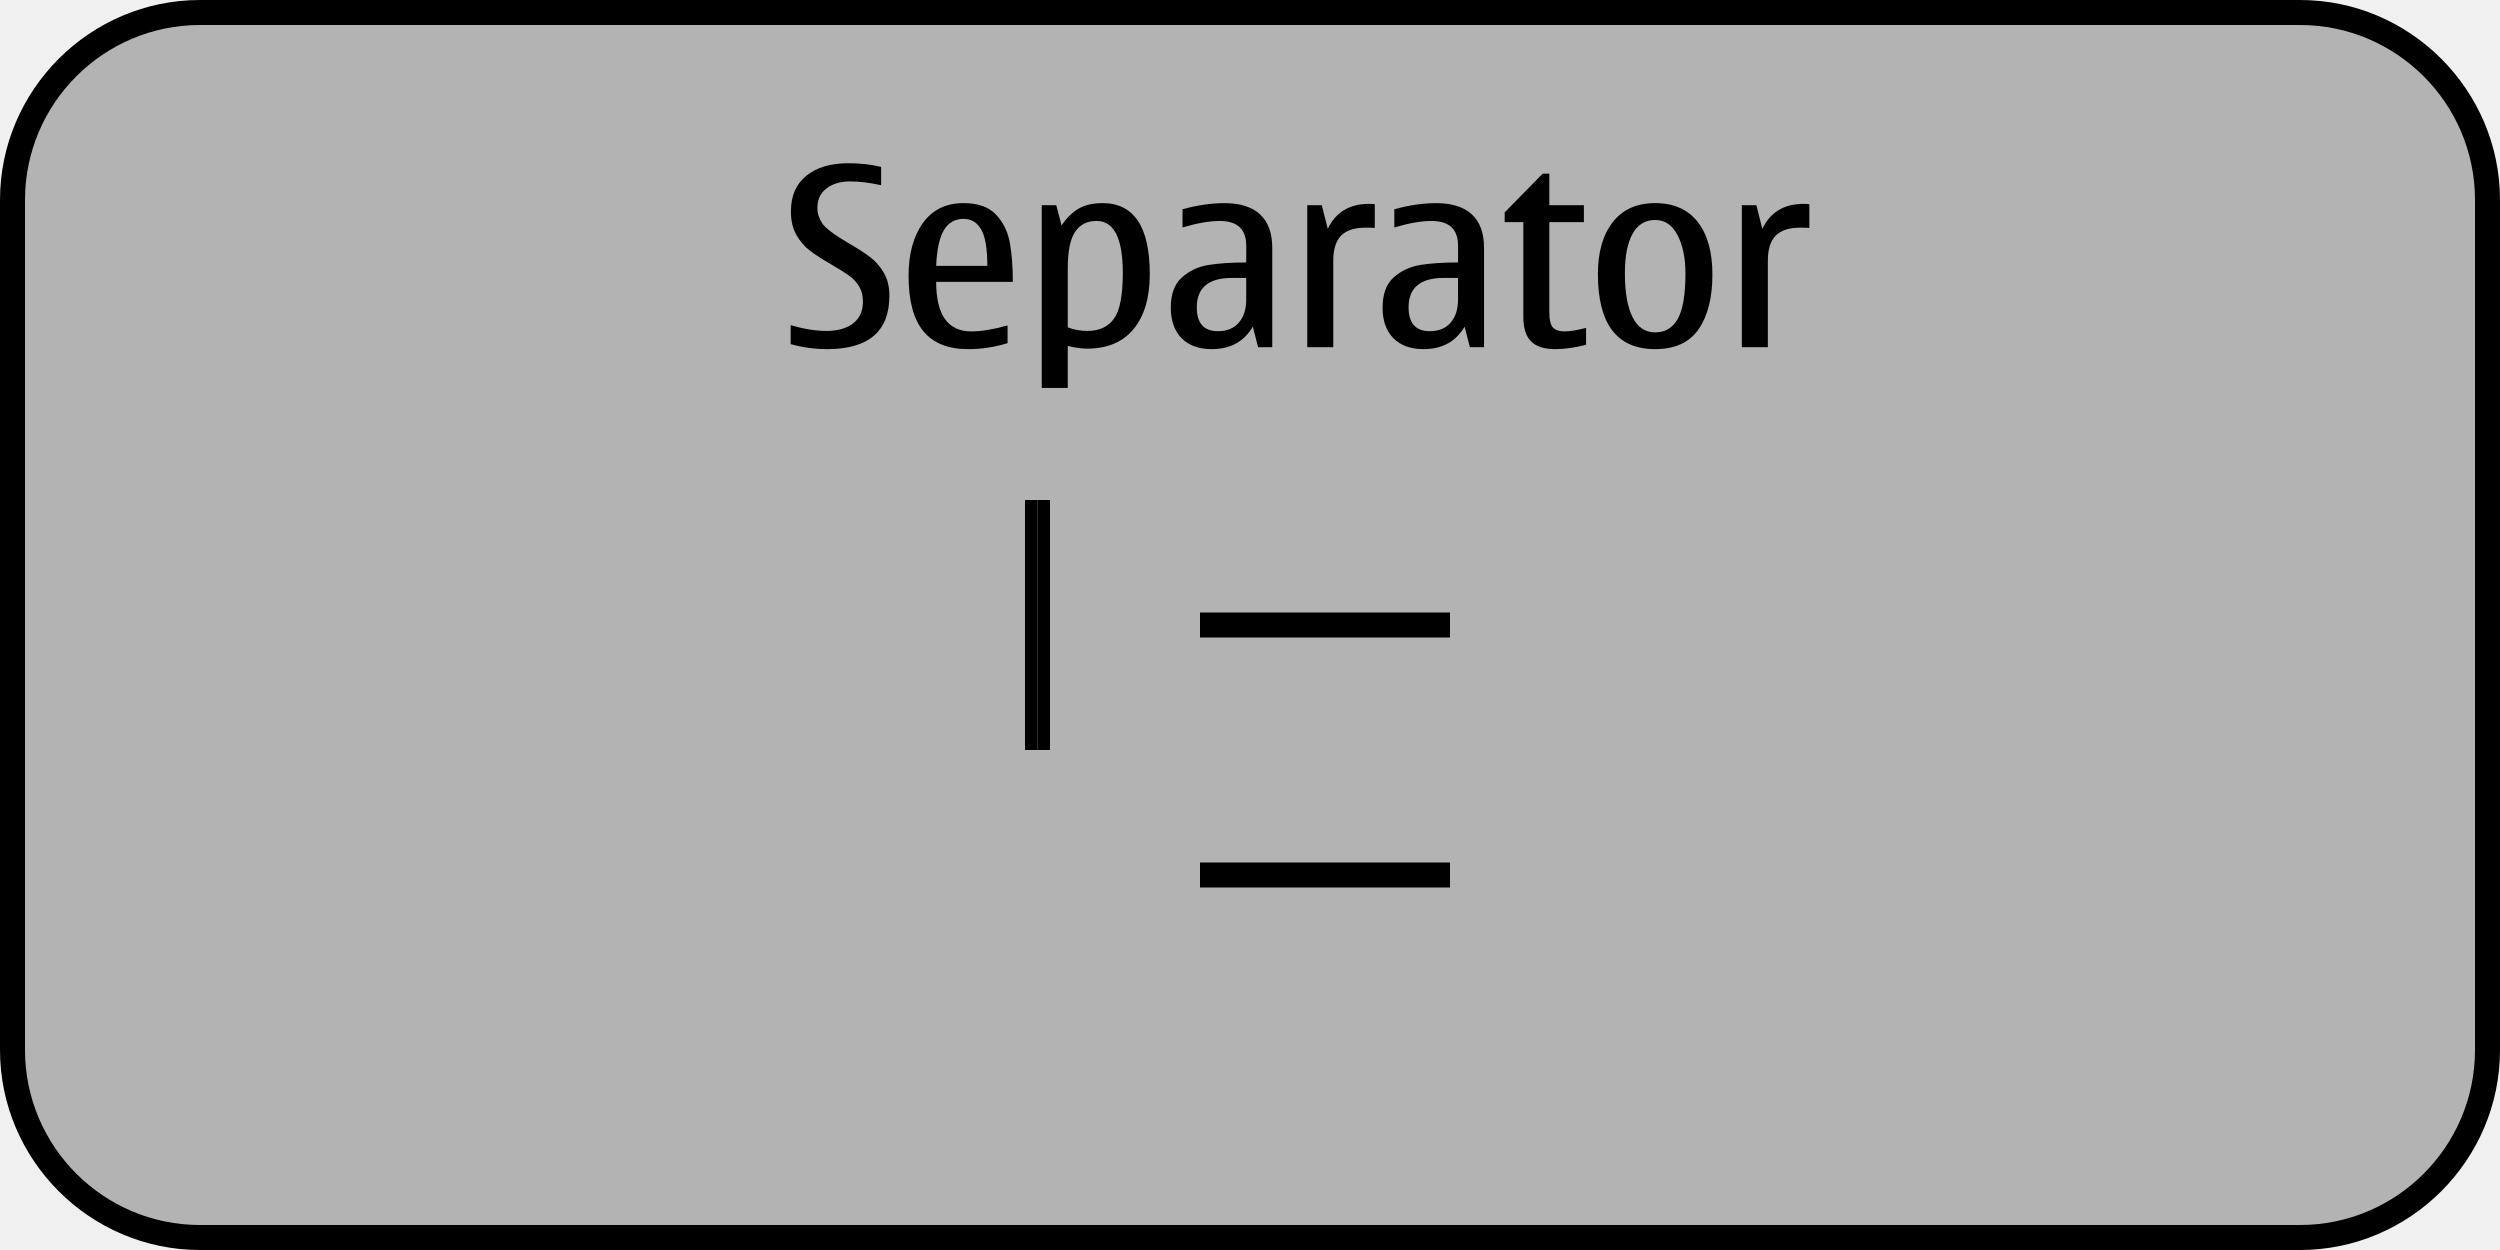
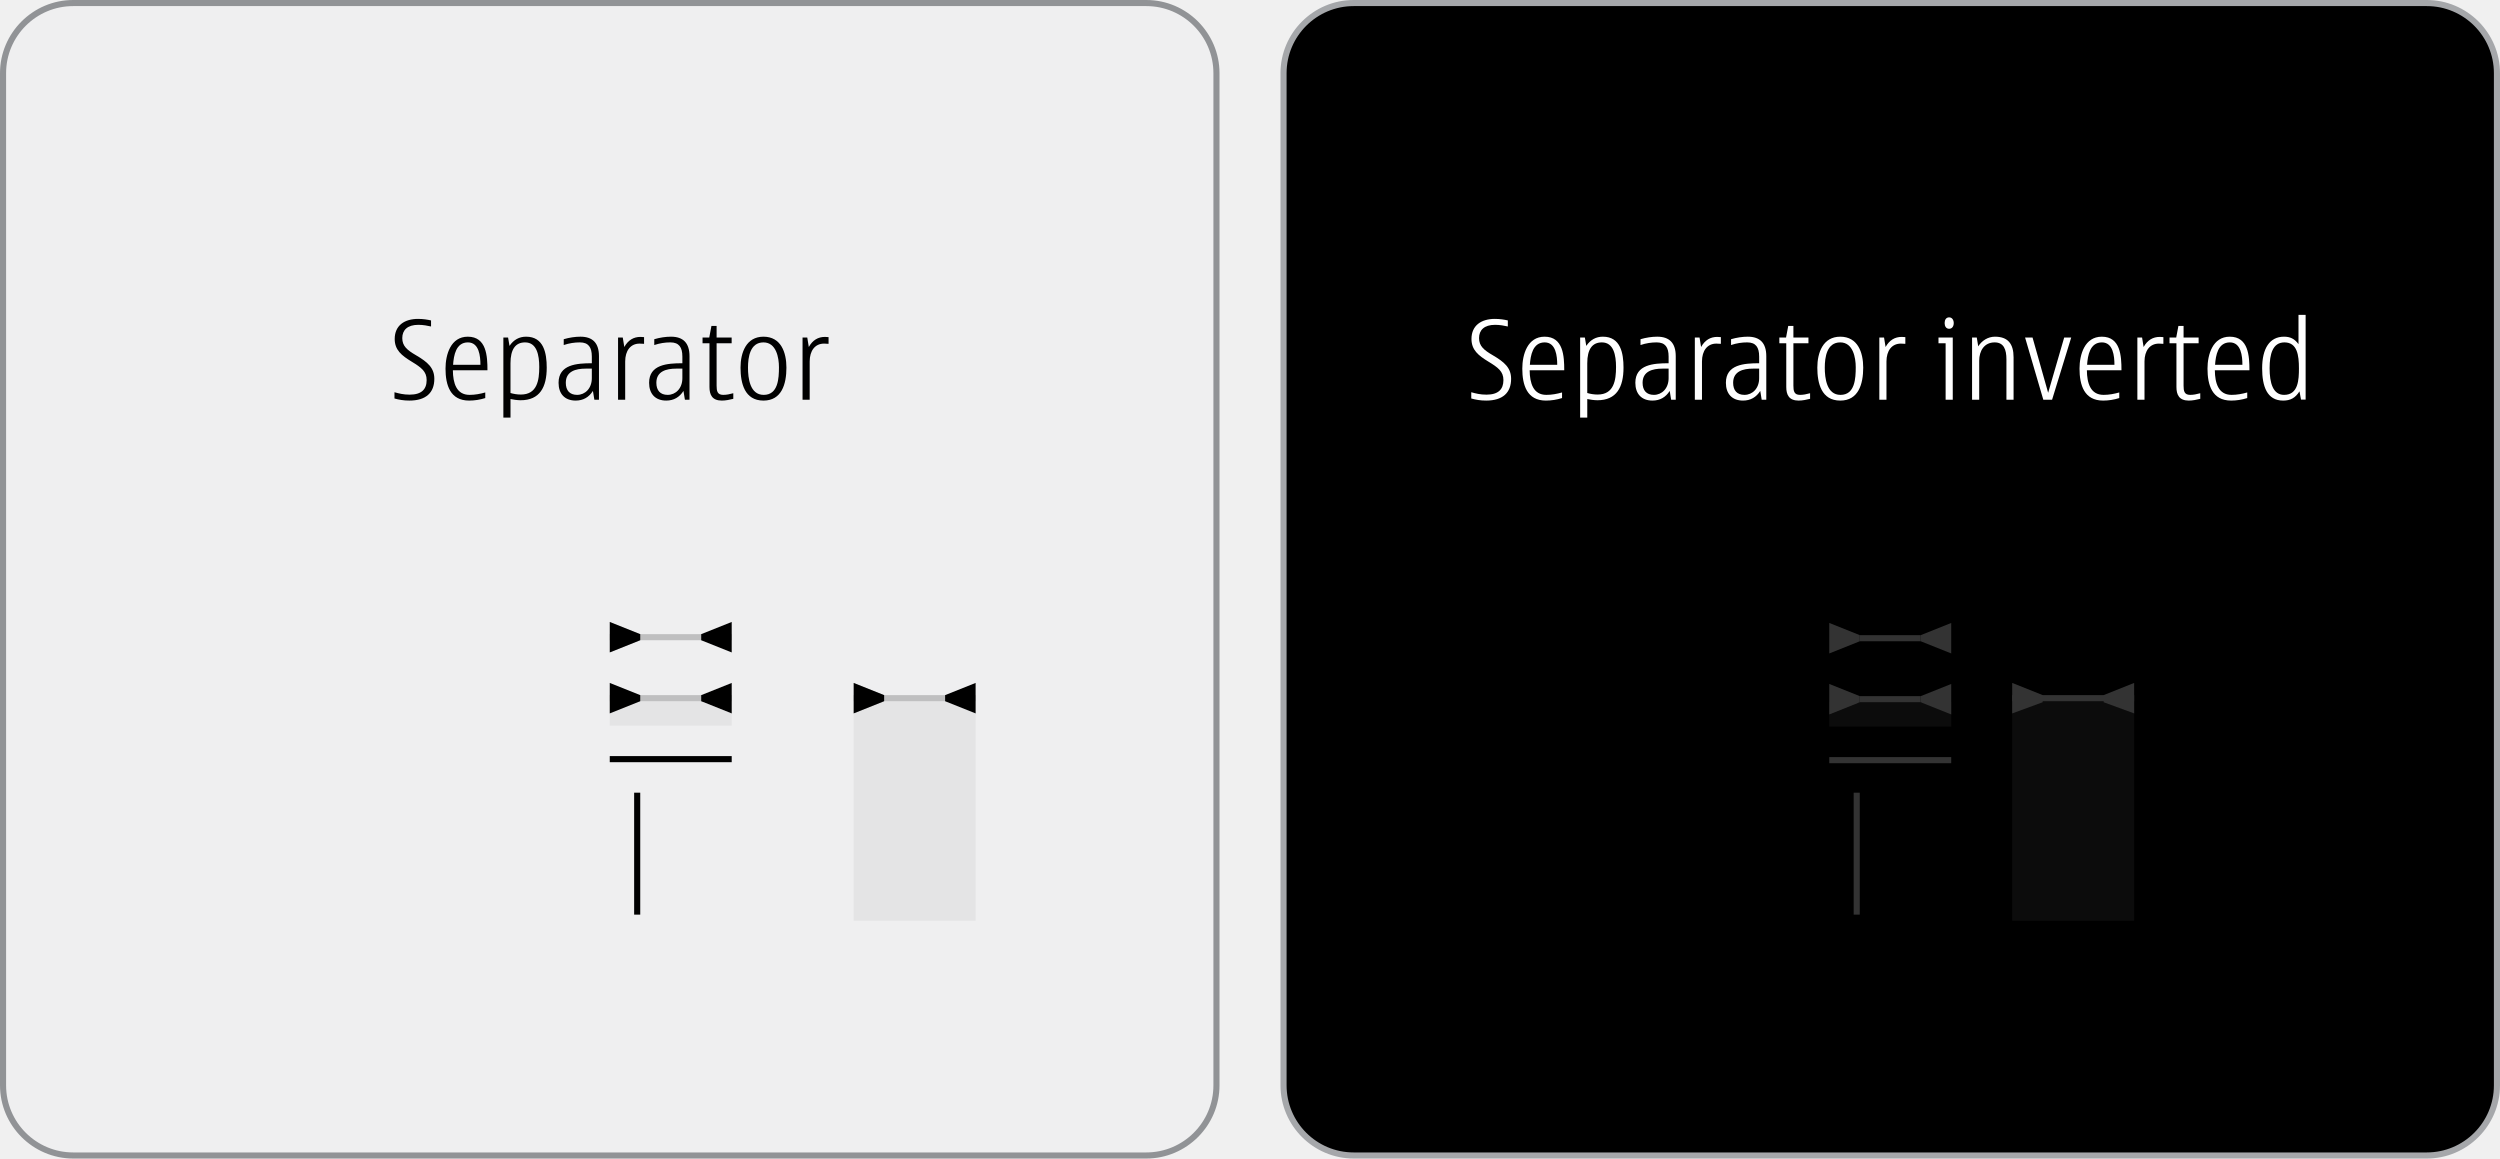
- <svg xmlns="http://www.w3.org/2000/svg" version="1.1" x="0px" y="0px" width="200px" height="100px" viewBox="0 0 200 100" style="enable-background:new 0 0 200 100;" xml:space="preserve" id="svg2">
-   <defs id="defs50" />
-   <g id="meegotouch-separator-layer">
- </g>
-   <g id="theme">
-     <g id="meegotouch-separator">
-       <g id="MeegoTouchSeparatorThemeTemplateHelper">
-         <g id="g8">
-           <path style="fill:#B3B3B3;" d="M16,99C7.729,99,1,92.271,1,84V16C1,7.729,7.729,1,16,1h168c8.271,0,15,6.729,15,15v68      c0,8.271-6.729,15-15,15H16z" id="path10" />
-           <g id="g12">
-             <path d="M184,2c7.72,0,14,6.28,14,14v68c0,7.72-6.28,14-14,14H16C8.28,98,2,91.72,2,84V16C2,8.28,8.28,2,16,2H184 M184,0H16       C7.2,0,0,7.2,0,16v68c0,8.8,7.2,16,16,16h168c8.8,0,16-7.2,16-16V16C200,7.2,192.8,0,184,0L184,0z" id="path14" />
-           </g>
+ <svg xmlns="http://www.w3.org/2000/svg" version="1.1" id="meegotouch-separator-layer" x="0px" y="0px" width="410px" height="190px" viewBox="0 0 410 190" style="enable-background:new 0 0 410 190;" xml:space="preserve">
+   <g id="meegotouch-separator">
+     <g id="_x23_SeparatorThemeHelper">
+       <g>
+         <path d="M222,189.5c-6.341,0-11.5-5.159-11.5-11.5V12c0-6.341,5.159-11.5,11.5-11.5h176c6.341,0,11.5,5.159,11.5,11.5v166     c0,6.341-5.159,11.5-11.5,11.5H222z" />
+         <g>
+           <path style="fill:#A5A7AA;" d="M398,1c6.065,0,11,4.935,11,11v166c0,6.065-4.935,11-11,11H222c-6.065,0-11-4.935-11-11V12      c0-6.065,4.935-11,11-11H398 M398,0H222c-6.6,0-12,5.4-12,12v166c0,6.6,5.4,12,12,12h176c6.6,0,12-5.4,12-12V12      C410,5.4,404.6,0,398,0L398,0z" />
        </g>
-         <path d="M66.173,27.93c-0.977,0-1.95-0.133-2.92-0.4v-1.514c1.067,0.307,2.021,0.459,2.861,0.459     c0.898,0,1.609-0.201,2.134-0.605s0.786-0.982,0.786-1.738c0-0.482-0.103-0.891-0.308-1.226s-0.471-0.62-0.796-0.854     s-0.798-0.531-1.417-0.889c-0.734-0.424-1.315-0.799-1.742-1.128s-0.783-0.749-1.07-1.26c-0.285-0.511-0.429-1.132-0.429-1.86     c0-1.236,0.412-2.189,1.235-2.856s1.945-1.001,3.364-1.001c0.931,0,1.804,0.098,2.617,0.293v1.465     c-0.911-0.201-1.738-0.303-2.48-0.303c-0.774,0-1.404,0.188-1.89,0.562c-0.486,0.374-0.728,0.894-0.728,1.558     c0,0.43,0.129,0.84,0.386,1.23s0.955,0.918,2.095,1.582c0.742,0.43,1.326,0.807,1.753,1.133s0.788,0.742,1.084,1.25     s0.444,1.117,0.444,1.826C71.153,26.504,69.493,27.93,66.173,27.93z" id="path16" />
-         <path d="M80.606,26.035v1.416c-1.022,0.318-2.08,0.479-3.174,0.479c-1.589,0-2.776-0.479-3.565-1.436     c-0.787-0.957-1.181-2.432-1.181-4.424c0-1.752,0.38-3.159,1.143-4.224c0.762-1.064,1.849-1.597,3.262-1.597     c1.146,0,2.007,0.305,2.583,0.913s0.945,1.354,1.108,2.236s0.244,1.933,0.244,3.149h-6.133c0,1.322,0.234,2.312,0.703,2.974     s1.172,0.991,2.109,0.991C78.5,26.514,79.467,26.354,80.606,26.035z M74.894,21.27h4.092c0-1.373-0.163-2.344-0.488-2.91     s-0.794-0.85-1.406-0.85c-0.684,0-1.206,0.293-1.567,0.879S74.951,19.936,74.894,21.27z" id="path18" />
-         <path d="M84.503,16.416l0.42,1.621c0.41-0.605,0.866-1.055,1.367-1.348s1.14-0.439,1.914-0.439c1.257,0,2.2,0.474,2.831,1.421     c0.633,0.947,0.947,2.368,0.947,4.263c0,1.875-0.431,3.336-1.293,4.385s-2.104,1.572-3.726,1.572     c-0.43,0-0.944-0.072-1.543-0.215v3.359h-2.08V16.416H84.503z M85.421,21.494v4.697c0.501,0.189,1.028,0.283,1.582,0.283     c0.938,0,1.643-0.326,2.114-0.977s0.708-1.871,0.708-3.662c0-1.387-0.176-2.427-0.527-3.12s-0.876-1.04-1.572-1.04     c-0.755,0-1.328,0.291-1.719,0.874C85.615,19.133,85.421,20.113,85.421,21.494z" id="path20" />
-         <path d="M100.226,26.133c-0.703,1.197-1.797,1.797-3.281,1.797c-1.035,0-1.841-0.291-2.417-0.874s-0.864-1.397-0.864-2.446     c0-1.08,0.296-1.887,0.889-2.417s1.302-0.862,2.129-0.996s1.833-0.2,3.018-0.2v-1.338c0-1.322-0.706-1.982-2.119-1.982     c-0.813,0-1.807,0.172-2.979,0.518v-1.455c1.179-0.326,2.298-0.488,3.359-0.488c1.25,0,2.199,0.301,2.847,0.903     s0.972,1.489,0.972,2.661v7.959h-1.133L100.226,26.133z M99.698,22.236h-1.163c-0.93,0-1.628,0.197-2.094,0.591     s-0.698,0.981-0.698,1.763c0,0.639,0.142,1.115,0.425,1.431s0.708,0.474,1.274,0.474c0.716,0,1.271-0.229,1.665-0.684     s0.591-1.074,0.591-1.855V22.236z" id="path22" />
-         <path d="M105.743,16.416l0.479,1.895c0.632-1.334,1.731-2.002,3.301-2.002c0.208,0,0.361,0.01,0.459,0.029v1.895     c-0.163-0.014-0.407-0.02-0.732-0.02c-0.892,0-1.546,0.213-1.964,0.64c-0.416,0.427-0.624,1.093-0.624,1.997v6.924h-2.08V16.416     H105.743z" id="path24" />
-         <path d="M117.168,26.133c-0.703,1.197-1.796,1.797-3.28,1.797c-1.036,0-1.841-0.291-2.417-0.874s-0.864-1.397-0.864-2.446     c0-1.08,0.296-1.887,0.889-2.417s1.302-0.862,2.129-0.996s1.833-0.2,3.018-0.2v-1.338c0-1.322-0.706-1.982-2.119-1.982     c-0.813,0-1.807,0.172-2.979,0.518v-1.455c1.179-0.326,2.298-0.488,3.359-0.488c1.25,0,2.198,0.301,2.847,0.903     c0.647,0.603,0.972,1.489,0.972,2.661v7.959h-1.133L117.168,26.133z M116.642,22.236h-1.162c-0.931,0-1.63,0.197-2.095,0.591     c-0.467,0.394-0.698,0.981-0.698,1.763c0,0.639,0.142,1.115,0.425,1.431s0.707,0.474,1.273,0.474     c0.717,0,1.272-0.229,1.666-0.684s0.591-1.074,0.591-1.855V22.236z" id="path26" />
-         <path d="M124.425,27.93c-0.886,0-1.533-0.207-1.943-0.62s-0.615-1.073-0.615-1.978v-7.559h-1.494v-0.781l3.037-3.096h0.537v2.52     h2.764v1.357h-2.764v7.217c0,0.619,0.101,1.027,0.303,1.226s0.508,0.298,0.918,0.298c0.423,0,0.996-0.094,1.718-0.283v1.348     C126.014,27.812,125.193,27.93,124.425,27.93z" id="path28" />
-         <path d="M132.413,27.93c-1.53,0-2.676-0.502-3.438-1.504s-1.143-2.506-1.143-4.512c0-1.744,0.396-3.125,1.187-4.141     s1.922-1.523,3.394-1.523c1.484,0,2.618,0.502,3.403,1.504c0.784,1.002,1.177,2.402,1.177,4.199c0,1.85-0.366,3.307-1.099,4.375     S134.002,27.93,132.413,27.93z M132.413,26.592c0.801,0,1.404-0.363,1.812-1.089s0.611-1.942,0.611-3.647     c0-1.205-0.209-2.215-0.626-3.032s-1.016-1.226-1.797-1.226c-0.794,0-1.396,0.367-1.807,1.104s-0.615,1.787-0.615,3.154     c0,1.537,0.205,2.71,0.615,3.521S131.619,26.592,132.413,26.592z" id="path30" />
-         <path d="M140.509,16.416l0.479,1.895c0.632-1.334,1.731-2.002,3.301-2.002c0.208,0,0.361,0.01,0.459,0.029v1.895     c-0.163-0.014-0.407-0.02-0.733-0.02c-0.891,0-1.545,0.213-1.962,0.64s-0.625,1.093-0.625,1.997v6.924h-2.08V16.416H140.509z" id="path32" />
      </g>
-       <g id="meegotouch-separator-background-horizontal">
-         <rect x="96" y="47" style="fill:none;" width="20" height="6" id="rect35" />
-         <rect x="96" y="50" width="20" height="1" id="rect37" />
-         <rect x="96" y="49" width="20" height="1" id="rect39" />
+       <g>
+         <path style="fill:#EFEFF0;" d="M12,189.5c-6.341,0-11.5-5.159-11.5-11.5V12C0.5,5.659,5.659,0.5,12,0.5h176     c6.341,0,11.5,5.159,11.5,11.5v166c0,6.341-5.159,11.5-11.5,11.5H12z" />
+         <path style="fill:#919396;" d="M188,1c6.065,0,11,4.935,11,11v166c0,6.065-4.935,11-11,11H12c-6.065,0-11-4.935-11-11V12     C1,5.935,5.935,1,12,1H188 M188,0H12C5.4,0,0,5.4,0,12v166c0,6.6,5.4,12,12,12h176c6.6,0,12-5.4,12-12V12C200,5.4,194.6,0,188,0     L188,0z" />
      </g>
-       <g id="meegotouch-separator-background-vertical">
-         <rect x="80" y="40" style="fill:none;" width="6" height="20" id="rect42" />
-         <rect x="82" y="40" width="1" height="20" id="rect44" />
-         <rect x="83" y="40" width="1" height="20" id="rect46" />
+       <g>
+         <path style="fill:#FFFFFF;" d="M247.283,53.542c-0.596-0.126-1.262-0.27-2.09-0.27c-1.781,0-2.629,0.864-2.629,2.178     c0,1.296,0.793,1.963,2.252,2.809c1.908,1.117,3.006,2.07,3.006,3.871c0,2.269-1.367,3.565-4.086,3.565     c-0.973,0-1.729-0.144-2.449-0.342v-1.026c0.721,0.198,1.459,0.396,2.484,0.396c1.963,0,2.791-0.882,2.791-2.395     c0-1.422-0.9-2.07-2.467-3.025c-1.621-0.99-2.773-1.89-2.773-3.709c0-2.232,1.621-3.295,3.836-3.295     c0.828,0,1.584,0.126,2.125,0.252V53.542z" />
+         <path style="fill:#FFFFFF;" d="M256.176,65.282c-0.848,0.27-1.748,0.414-2.648,0.414c-3.113,0-3.871-2.557-3.871-5.24     c0-2.305,0.848-5.239,3.656-5.239c3.078,0,3.223,3.205,3.223,5.509h-5.672c0.018,2.125,0.594,4.033,2.736,4.033     c0.9,0,1.746-0.162,2.576-0.396V65.282z M255.383,59.826c0-1.387-0.199-3.673-2.053-3.673c-1.963,0-2.322,2.125-2.432,3.673     H255.383z" />
+         <path style="fill:#FFFFFF;" d="M260.15,56.729c0.686-1.027,1.621-1.513,2.719-1.513c2.9,0,3.387,2.701,3.387,5.078     c0,3.205-1.135,5.347-4.287,5.347c-0.467,0-1.295-0.108-1.656-0.198v3.043h-1.17V55.361h0.775L260.15,56.729z M260.312,64.454     c0.486,0.144,1.08,0.252,1.693,0.252c2.682,0,3.025-2.323,3.025-4.519c0-1.945-0.396-4.034-2.324-4.034     c-1.584,0-2.395,1.134-2.395,3.421V64.454z" />
+         <path style="fill:#FFFFFF;" d="M273.832,64.111c-0.648,1.026-1.584,1.584-2.826,1.584c-1.801,0-2.809-1.116-2.809-2.917     c0-3.006,2.988-3.205,5.455-3.205v-1.098c0-1.53-0.559-2.323-1.963-2.323c-0.863,0-1.729,0.126-2.646,0.433v-0.955     c0.918-0.27,1.873-0.414,2.736-0.414c2.018,0,3.043,1.044,3.043,3.205v7.13h-0.756L273.832,64.111z M272.625,60.456     c-1.602,0-3.24,0.432-3.24,2.323c0,1.243,0.631,1.98,1.855,1.98c1.314,0,2.412-1.062,2.412-2.736v-1.567H272.625z" />
+         <path style="fill:#FFFFFF;" d="M278.979,56.909c0.631-1.134,1.531-1.657,2.646-1.657c0.18,0,0.434,0.018,0.596,0.036v1.099     c-0.217-0.018-0.451-0.036-0.738-0.036c-1.477,0-2.359,1.152-2.359,2.935v6.266h-1.17V55.361h0.773L278.979,56.909z" />
+         <path style="fill:#FFFFFF;" d="M288.682,64.111c-0.648,1.026-1.584,1.584-2.826,1.584c-1.801,0-2.809-1.116-2.809-2.917     c0-3.006,2.988-3.205,5.455-3.205v-1.098c0-1.53-0.559-2.323-1.963-2.323c-0.863,0-1.729,0.126-2.646,0.433v-0.955     c0.918-0.27,1.873-0.414,2.736-0.414c2.018,0,3.043,1.044,3.043,3.205v7.13h-0.756L288.682,64.111z M287.477,60.456     c-1.604,0-3.242,0.432-3.242,2.323c0,1.243,0.631,1.98,1.855,1.98c1.314,0,2.412-1.062,2.412-2.736v-1.567H287.477z" />
+         <path style="fill:#FFFFFF;" d="M296.854,65.408c-0.541,0.144-1.26,0.288-1.873,0.288c-1.584,0-2.033-0.937-2.033-2.232v-7.167     h-1.135v-0.936h1.098l0.361-1.909h0.846v1.909h2.467v0.936h-2.467v6.95c0,0.864,0.107,1.512,1.08,1.512     c0.539,0,1.08-0.108,1.656-0.27V65.408z" />
+         <path style="fill:#FFFFFF;" d="M301.803,65.696c-3.096,0-3.762-2.845-3.762-5.401c0-2.467,0.936-5.078,3.762-5.078     c2.881,0,3.764,2.593,3.764,5.078C305.566,63.013,304.773,65.696,301.803,65.696z M301.803,56.153     c-2.195,0-2.539,2.413-2.539,4.142c0,1.71,0.307,4.465,2.576,4.465c2.377,0,2.502-2.701,2.502-4.537     C304.342,58.638,303.893,56.153,301.803,56.153z" />
+         <path style="fill:#FFFFFF;" d="M309.236,56.909c0.631-1.134,1.531-1.657,2.646-1.657c0.18,0,0.432,0.018,0.594,0.036v1.099     c-0.215-0.018-0.449-0.036-0.738-0.036c-1.475,0-2.357,1.152-2.357,2.935v6.266h-1.17V55.361h0.773L309.236,56.909z" />
+         <path style="fill:#FFFFFF;" d="M320.252,65.552h-1.17v-9.255h-1.17v-0.936h2.34V65.552z M319.658,53.92     c-0.504,0-0.738-0.432-0.738-0.937c0-0.522,0.234-0.936,0.738-0.936c0.486,0,0.756,0.432,0.756,0.936     C320.414,53.488,320.162,53.92,319.658,53.92z" />
+         <path style="fill:#FFFFFF;" d="M324.428,56.801c0.594-0.937,1.604-1.584,2.736-1.584c2.125,0,3.062,1.152,3.062,3.385v6.95     h-1.172v-6.626c0-1.603-0.432-2.773-1.926-2.773c-1.746,0-2.539,1.422-2.539,3.007v6.392h-1.17V55.361h0.773L324.428,56.801z" />
+         <path style="fill:#FFFFFF;" d="M339.676,55.361l-3.133,10.191h-1.441l-2.988-10.191h1.225l2.557,9.057l2.629-9.057H339.676z" />
+         <path style="fill:#FFFFFF;" d="M347.559,65.282c-0.846,0.27-1.746,0.414-2.646,0.414c-3.115,0-3.871-2.557-3.871-5.24     c0-2.305,0.846-5.239,3.656-5.239c3.078,0,3.223,3.205,3.223,5.509h-5.672c0.018,2.125,0.594,4.033,2.736,4.033     c0.9,0,1.746-0.162,2.574-0.396V65.282z M346.768,59.826c0-1.387-0.199-3.673-2.053-3.673c-1.963,0-2.322,2.125-2.432,3.673     H346.768z" />
+         <path style="fill:#FFFFFF;" d="M351.553,56.909c0.631-1.134,1.531-1.657,2.648-1.657c0.18,0,0.432,0.018,0.594,0.036v1.099     c-0.217-0.018-0.451-0.036-0.738-0.036c-1.477,0-2.359,1.152-2.359,2.935v6.266h-1.17V55.361h0.773L351.553,56.909z" />
+         <path style="fill:#FFFFFF;" d="M360.842,65.408c-0.539,0.144-1.26,0.288-1.871,0.288c-1.586,0-2.035-0.937-2.035-2.232v-7.167     h-1.135v-0.936h1.098l0.361-1.909h0.846v1.909h2.467v0.936h-2.467v6.95c0,0.864,0.107,1.512,1.08,1.512     c0.541,0,1.08-0.108,1.656-0.27V65.408z" />
+         <path style="fill:#FFFFFF;" d="M368.547,65.282c-0.846,0.27-1.746,0.414-2.646,0.414c-3.115,0-3.871-2.557-3.871-5.24     c0-2.305,0.846-5.239,3.654-5.239c3.08,0,3.223,3.205,3.223,5.509h-5.672c0.02,2.125,0.596,4.033,2.738,4.033     c0.9,0,1.746-0.162,2.574-0.396V65.282z M367.754,59.826c0-1.387-0.197-3.673-2.053-3.673c-1.961,0-2.322,2.125-2.43,3.673     H367.754z" />
+         <path style="fill:#FFFFFF;" d="M378.123,65.534h-0.756l-0.252-1.351c-0.686,1.081-1.477,1.513-2.684,1.513     c-2.646,0-3.439-2.34-3.439-5.293c0-3.259,1.225-5.186,3.584-5.186c1.025,0,1.729,0.342,2.377,1.224v-4.807h1.17V65.534z      M374.648,56.153c-1.928,0-2.432,1.927-2.432,4.231c0,2.413,0.541,4.375,2.377,4.375c2.34,0,2.432-2.502,2.432-4.357     C377.025,58.278,376.754,56.153,374.648,56.153z" />
      </g>
-       <g id="meegotouch-groupseparator-background-horizontal" transform="translate(0,20)">
-         <rect id="rect2862" height="6" width="20" style="fill:none" y="47" x="96" />
-         <rect id="rect2864" height="1" width="20" y="50" x="96" />
-         <rect id="rect2866" height="1" width="20" y="49" x="96" />
+       <g>
+         <path d="M70.69,53.542c-0.594-0.126-1.26-0.27-2.088-0.27c-1.783,0-2.629,0.864-2.629,2.178c0,1.296,0.792,1.963,2.25,2.809     c1.909,1.117,3.007,2.07,3.007,3.871c0,2.269-1.368,3.565-4.087,3.565c-0.972,0-1.729-0.144-2.449-0.342v-1.026     c0.72,0.198,1.458,0.396,2.485,0.396c1.962,0,2.791-0.882,2.791-2.395c0-1.422-0.9-2.07-2.467-3.025     c-1.621-0.99-2.772-1.89-2.772-3.709c0-2.232,1.62-3.295,3.835-3.295c0.828,0,1.584,0.126,2.125,0.252V53.542z" />
+         <path d="M79.582,65.282c-0.846,0.27-1.747,0.414-2.646,0.414c-3.115,0-3.871-2.557-3.871-5.24c0-2.305,0.846-5.239,3.655-5.239     c3.079,0,3.223,3.205,3.223,5.509h-5.672c0.018,2.125,0.594,4.033,2.737,4.033c0.9,0,1.747-0.162,2.575-0.396V65.282z      M78.79,59.826c0-1.387-0.198-3.673-2.053-3.673c-1.962,0-2.323,2.125-2.431,3.673H78.79z" />
+         <path d="M83.559,56.729c0.684-1.027,1.621-1.513,2.719-1.513c2.899,0,3.385,2.701,3.385,5.078c0,3.205-1.134,5.347-4.285,5.347     c-0.468,0-1.296-0.108-1.656-0.198v3.043h-1.17V55.361h0.774L83.559,56.729z M83.721,64.454c0.486,0.144,1.08,0.252,1.692,0.252     c2.683,0,3.025-2.323,3.025-4.519c0-1.945-0.396-4.034-2.323-4.034c-1.584,0-2.395,1.134-2.395,3.421V64.454z" />
+         <path d="M97.24,64.111c-0.648,1.026-1.585,1.584-2.827,1.584c-1.8,0-2.809-1.116-2.809-2.917c0-3.006,2.989-3.205,5.456-3.205     v-1.098c0-1.53-0.558-2.323-1.963-2.323c-0.864,0-1.729,0.126-2.646,0.433v-0.955c0.918-0.27,1.873-0.414,2.737-0.414     c2.017,0,3.043,1.044,3.043,3.205v7.13h-0.756L97.24,64.111z M96.033,60.456c-1.603,0-3.241,0.432-3.241,2.323     c0,1.243,0.63,1.98,1.854,1.98c1.314,0,2.413-1.062,2.413-2.736v-1.567H96.033z" />
+         <path d="M102.386,56.909c0.63-1.134,1.53-1.657,2.647-1.657c0.18,0,0.432,0.018,0.594,0.036v1.099     c-0.216-0.018-0.45-0.036-0.738-0.036c-1.476,0-2.358,1.152-2.358,2.935v6.266h-1.17V55.361h0.774L102.386,56.909z" />
+         <path d="M112.089,64.111c-0.648,1.026-1.584,1.584-2.827,1.584c-1.801,0-2.809-1.116-2.809-2.917     c0-3.006,2.989-3.205,5.456-3.205v-1.098c0-1.53-0.558-2.323-1.962-2.323c-0.864,0-1.729,0.126-2.647,0.433v-0.955     c0.918-0.27,1.873-0.414,2.737-0.414c2.017,0,3.043,1.044,3.043,3.205v7.13h-0.756L112.089,64.111z M110.883,60.456     c-1.603,0-3.241,0.432-3.241,2.323c0,1.243,0.63,1.98,1.854,1.98c1.314,0,2.413-1.062,2.413-2.736v-1.567H110.883z" />
+         <path d="M120.261,65.408c-0.541,0.144-1.261,0.288-1.873,0.288c-1.584,0-2.035-0.937-2.035-2.232v-7.167h-1.135v-0.936h1.099     l0.36-1.909h0.846v1.909h2.467v0.936h-2.467v6.95c0,0.864,0.108,1.512,1.081,1.512c0.54,0,1.081-0.108,1.657-0.27V65.408z" />
+         <path d="M125.21,65.696c-3.097,0-3.763-2.845-3.763-5.401c0-2.467,0.936-5.078,3.763-5.078c2.881,0,3.763,2.593,3.763,5.078     C128.974,63.013,128.182,65.696,125.21,65.696z M125.21,56.153c-2.196,0-2.539,2.413-2.539,4.142c0,1.71,0.306,4.465,2.575,4.465     c2.377,0,2.503-2.701,2.503-4.537C127.75,58.638,127.299,56.153,125.21,56.153z" />
+         <path d="M132.644,56.909c0.63-1.134,1.53-1.657,2.646-1.657c0.18,0,0.432,0.018,0.594,0.036v1.099     c-0.216-0.018-0.45-0.036-0.738-0.036c-1.476,0-2.358,1.152-2.358,2.935v6.266h-1.17V55.361h0.774L132.644,56.909z" />
      </g>
+     </g>
+     <g id="meegotouch-container-header-divider-inverted-background">
+       <rect x="330" y="110" style="opacity:0;" width="20" height="9" />
+       <rect x="330" y="115" style="opacity:0.05;fill:#FFFFFF;" width="20" height="36" />
+       <rect x="330" y="114" style="opacity:0.2;fill:#FFFFFF;" width="20" height="1" />
+       <polygon style="fill:#333333;" points="335,115.166 330,117 330,112 335,114   " />
+       <polygon style="fill:#333333;" points="345,115.166 350,117 350,112 345,114   " />
+     </g>
+     <g id="meegotouch-separator-inverted-background-vertical">
+       <rect x="304" y="130" style="opacity:0.2;fill:#FFFFFF;enable-background:new    ;" width="1" height="20" />
+     </g>
+     <g id="meegotouch-separator-inverted-background-horizontal">
+       <rect x="300" y="124.166" style="opacity:0.2;fill:#FFFFFF;enable-background:new    ;" width="20" height="1" />
+     </g>
+     <g id="meegotouch-groupseparator-header-inverted-background-horizontal">
+       <rect x="300" y="110.166" style="opacity:0;" width="20" height="9" />
+       <rect x="300" y="115.166" style="opacity:0.05;fill:#FFFFFF;" width="20" height="4" />
+       <rect x="305" y="114.166" style="fill:#333333;" width="10" height="1" />
+       <polygon style="fill:#333333;enable-background:new    ;" points="305,115.166 300,117.166 300,112.166 305,114.166   " />
+       <polygon style="fill:#333333;enable-background:new    ;" points="320,117.166 315,115.166 315,114.166 320,112.166   " />
+     </g>
+     <g id="meegotouch-groupseparator-inverted-background-horizontal">
+       <rect x="300" y="100.166" style="opacity:0;" width="20" height="9" />
+       <rect x="305" y="104.166" style="fill:#333333;enable-background:new    ;" width="10" height="1" />
+       <polygon style="fill:#333333;enable-background:new    ;" points="305,105.166 300,107.166 300,102.166 305,104.166   " />
+       <polygon style="fill:#333333;enable-background:new    ;" points="320,107.166 315,105.166 315,104.166 320,102.166   " />
+     </g>
+     <g id="meegotouch-container-header-divider-background">
+       <rect x="140" y="110" style="opacity:0;fill:#FFFFFF;" width="20" height="9" />
+       <rect x="140" y="115" style="opacity:0.05;" width="20" height="36" />
+       <rect x="140" y="114" style="opacity:0.2;enable-background:new    ;" width="20" height="1" />
+       <polygon points="145,115 140,117 140,112 145,114   " />
+       <polygon points="160,117 155,115 155,114 160,112   " />
+     </g>
+     <g id="meegotouch-separator-background-vertical">
+       <rect x="104" y="130" width="1" height="20" />
+     </g>
+     <g id="meegotouch-separator-background-horizontal">
+       <rect x="100" y="124" width="20" height="1" />
+     </g>
+     <g id="meegotouch-groupseparator-header-background-horizontal">
+       <rect x="100" y="110" style="opacity:0;fill:#FFFFFF;" width="20" height="9" />
+       <rect x="100" y="115" style="opacity:0.05;" width="20" height="4" />
+       <rect x="100" y="114" style="opacity:0.2;enable-background:new    ;" width="20" height="1" />
+       <polygon points="105,115 100,117 100,112 105,114   " />
+       <polygon points="120,117 115,115 115,114 120,112   " />
+     </g>
+     <g id="meegotouch-groupseparator-background-horizontal">
+       <rect x="100" y="100" style="opacity:0;fill:#FFFFFF;" width="20" height="9" />
+       <rect x="100" y="104" style="opacity:0.2;enable-background:new    ;" width="20" height="1" />
+       <polygon points="105,105 100,107 100,102 105,104   " />
+       <polygon points="120,107 115,105 115,104 120,102   " />
    </g>
  </g>
</svg>
